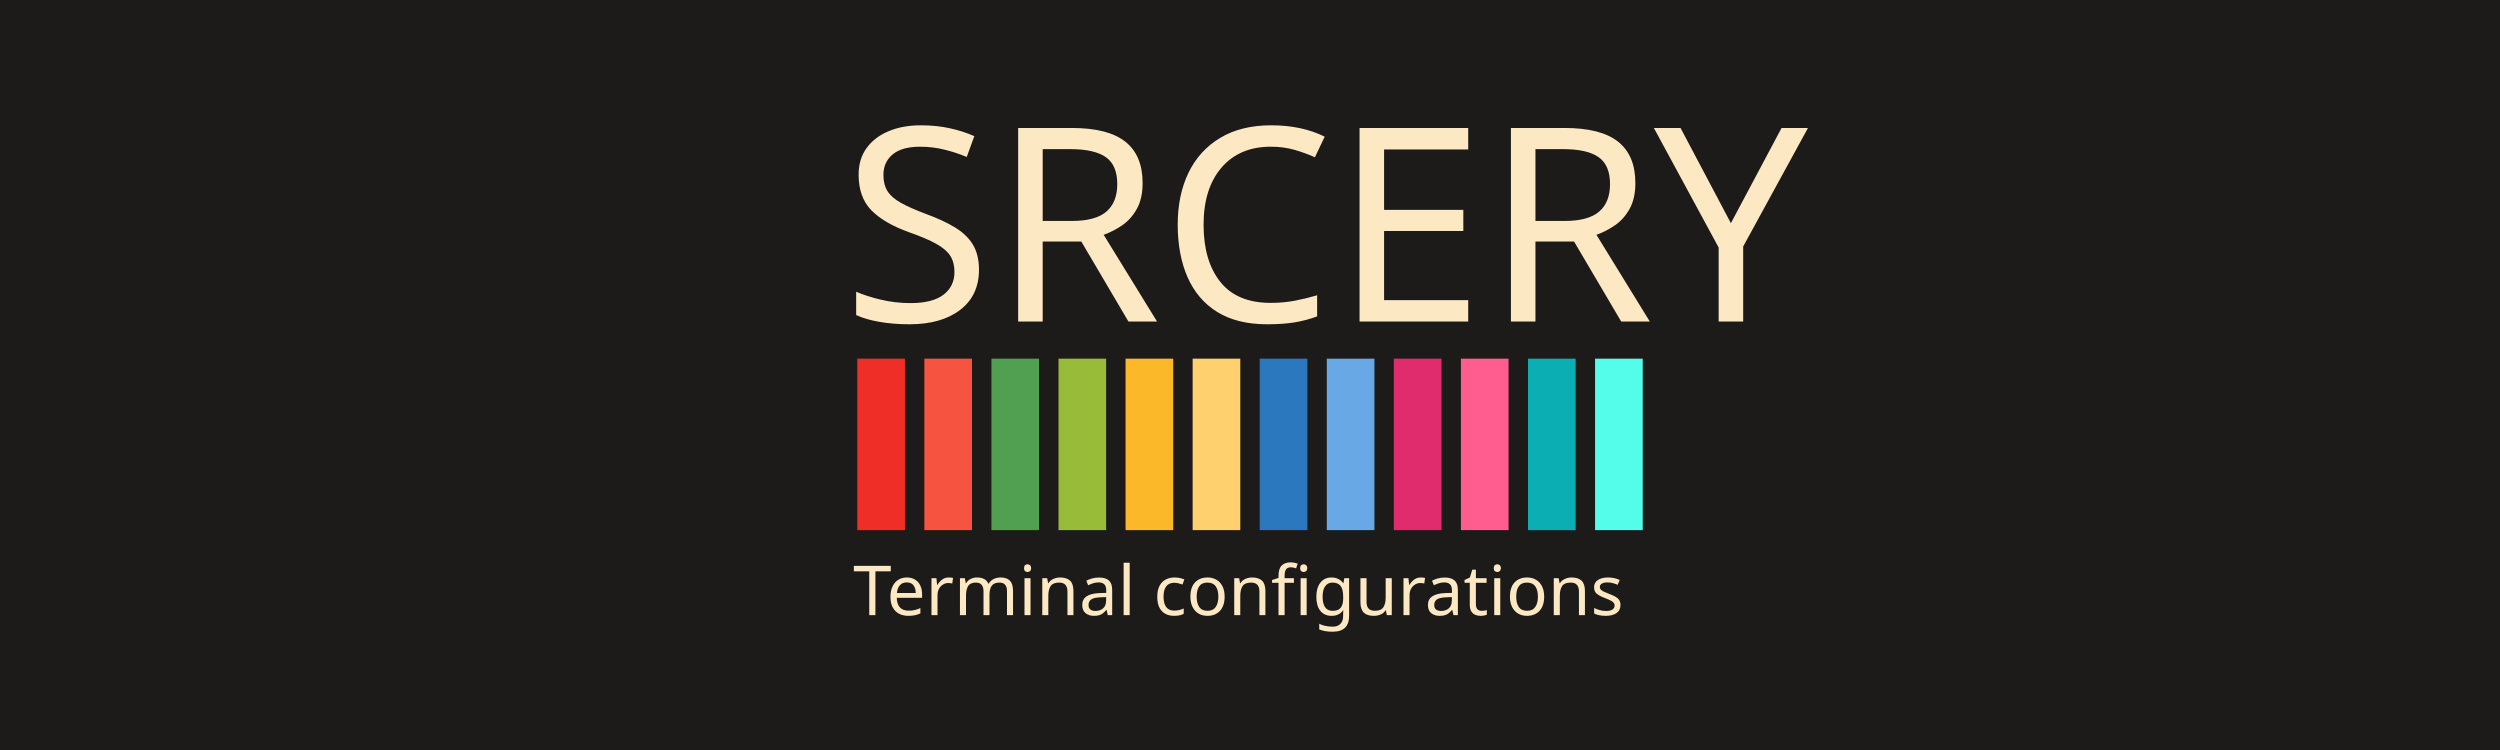
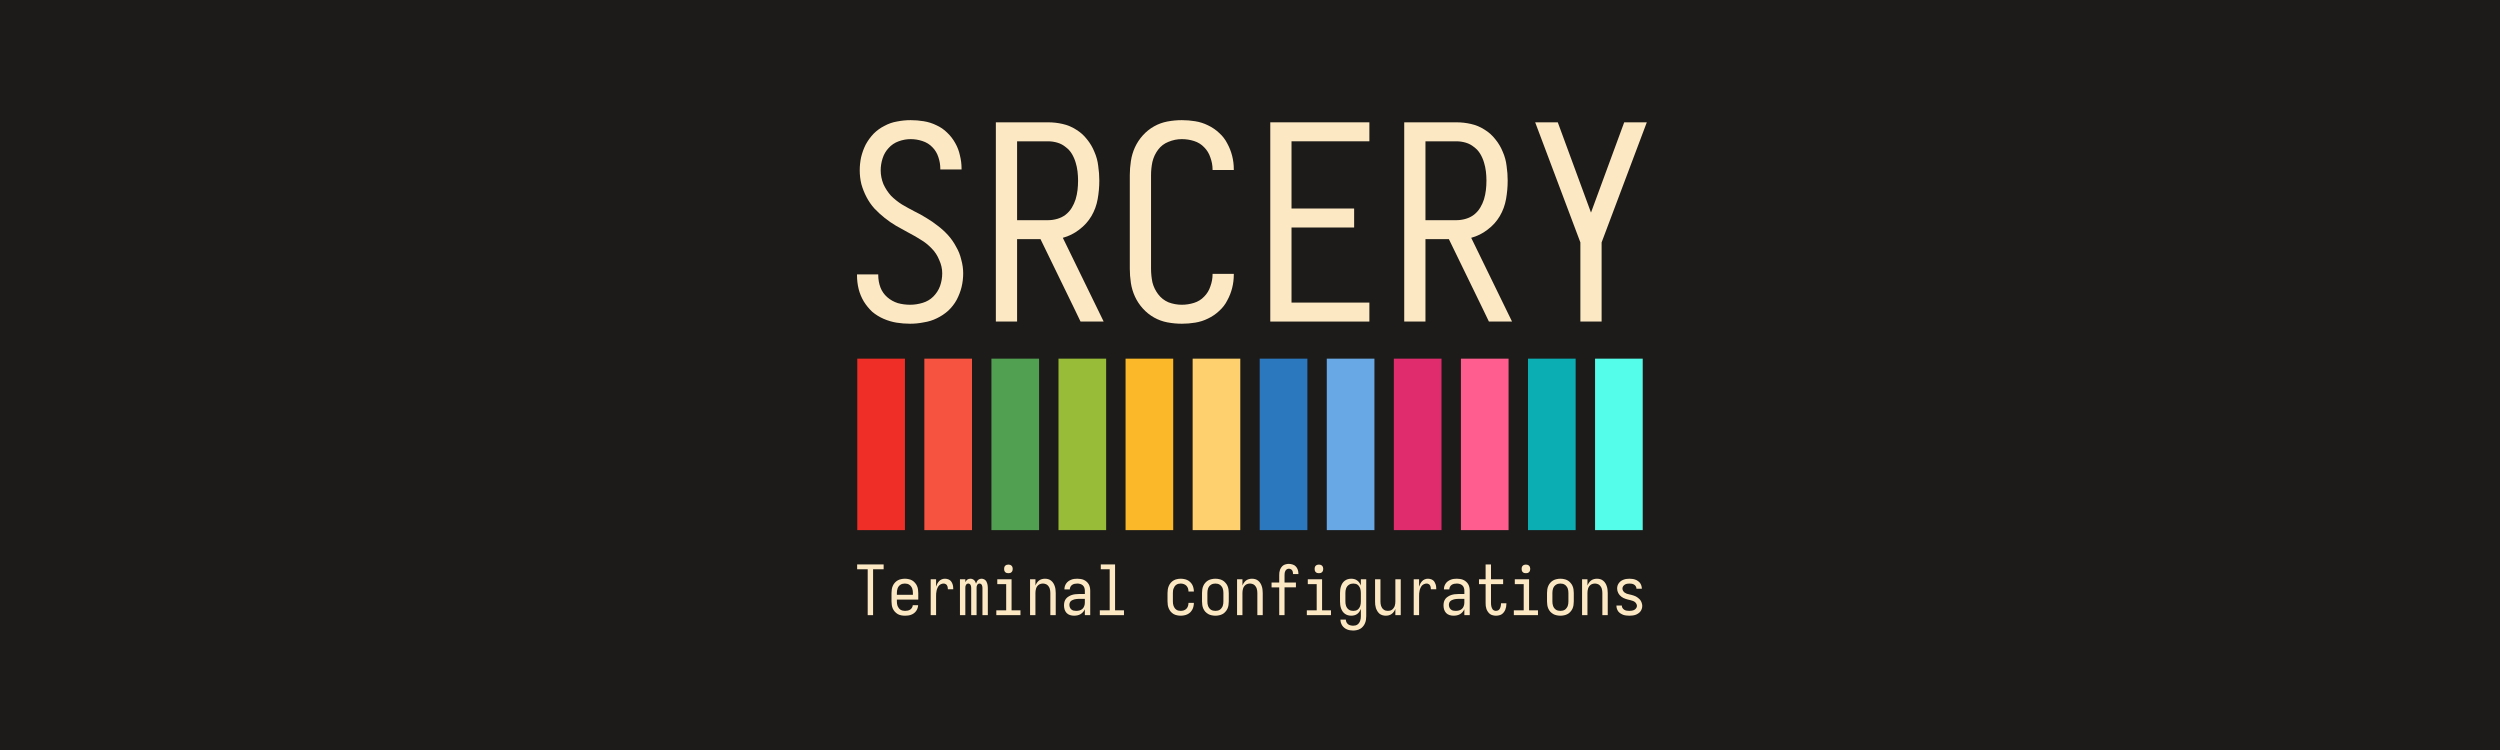
- <svg xmlns="http://www.w3.org/2000/svg" id="svg8" version="1.1" viewBox="0 0 529.167 158.75" height="600" width="2000">
-   <defs id="defs2" />
-   <g transform="translate(230.8207,-37.80756)" style="display:inline" id="layer1" />
-   <g transform="translate(230.8207,-37.80756)" style="display:inline" id="layer3" />
-   <g transform="translate(230.8207,-37.80756)" style="display:inline" id="layer2">
-     <g id="g14765">
-       <rect style="display:inline;opacity:1;fill:#1c1b19;fill-opacity:1;fill-rule:evenodd;stroke:none;stroke-width:1.874;stroke-linecap:round;stroke-miterlimit:10;stroke-dasharray:none;stroke-dashoffset:0;stroke-opacity:1" id="rect14607" width="529.167" height="158.75" x="-230.821" y="37.808" />
-       <g transform="matrix(0.7875465,0,0,0.7875465,-49.17058,35.25632)" id="g2187">
-         <text transform="scale(1.002161,0.9978436)" id="text14478" y="89.858" x="-4.26" style="font-style:normal;font-weight:normal;font-size:26.62px;line-height:38.028px;font-family:sans-serif;letter-spacing:0px;word-spacing:0px;display:inline;fill:#fce8c3;fill-opacity:1;stroke:none;stroke-width:1.521px;stroke-linecap:butt;stroke-linejoin:miter;stroke-opacity:1" xml:space="preserve">
-           <tspan style="font-style:normal;font-variant:normal;font-weight:normal;font-stretch:normal;font-size:73.014px;font-family:Iosevka;-inkscape-font-specification:Iosevka;fill:#fce8c3;stroke-width:1.521px" y="89.858" x="-4.26" id="tspan14476">SRCERY</tspan>
-         </text>
-         <g id="g2168">
-           <path style="opacity:1;fill:#ef2f27;fill-opacity:1;fill-rule:evenodd;stroke:none;stroke-width:0.81;stroke-linecap:round;stroke-miterlimit:10;stroke-dasharray:none;stroke-dashoffset:0;stroke-opacity:1" d="M -0.245,99.635 H 12.564 V 145.718 H -0.245 Z" id="rect14481" />
-           <rect y="99.635" x="17.782" height="46.083" width="12.808" id="rect14487" style="opacity:1;fill:#f75341;fill-opacity:1;fill-rule:evenodd;stroke:none;stroke-width:0.81;stroke-linecap:round;stroke-miterlimit:10;stroke-dasharray:none;stroke-dashoffset:0;stroke-opacity:1" />
-           <rect style="opacity:1;fill:#519f50;fill-opacity:1;fill-rule:evenodd;stroke:none;stroke-width:0.81;stroke-linecap:round;stroke-miterlimit:10;stroke-dasharray:none;stroke-dashoffset:0;stroke-opacity:1" id="rect14489" width="12.808" height="46.083" x="35.809" y="99.635" />
-           <rect y="99.635" x="53.835" height="46.083" width="12.808" id="rect14491" style="opacity:1;fill:#98bc37;fill-opacity:1;fill-rule:evenodd;stroke:none;stroke-width:0.81;stroke-linecap:round;stroke-miterlimit:10;stroke-dasharray:none;stroke-dashoffset:0;stroke-opacity:1" />
-           <rect style="opacity:1;fill:#fbb829;fill-opacity:1;fill-rule:evenodd;stroke:none;stroke-width:0.81;stroke-linecap:round;stroke-miterlimit:10;stroke-dasharray:none;stroke-dashoffset:0;stroke-opacity:1" id="rect14493" width="12.808" height="46.083" x="71.862" y="99.635" />
-           <rect y="99.635" x="89.889" height="46.083" width="12.808" id="rect14495" style="opacity:1;fill:#fed06e;fill-opacity:1;fill-rule:evenodd;stroke:none;stroke-width:0.81;stroke-linecap:round;stroke-miterlimit:10;stroke-dasharray:none;stroke-dashoffset:0;stroke-opacity:1" />
-           <rect style="opacity:1;fill:#2c78bf;fill-opacity:1;fill-rule:evenodd;stroke:none;stroke-width:0.81;stroke-linecap:round;stroke-miterlimit:10;stroke-dasharray:none;stroke-dashoffset:0;stroke-opacity:1" id="rect14497" width="12.808" height="46.083" x="107.915" y="99.635" />
-           <rect y="99.635" x="125.942" height="46.083" width="12.808" id="rect14499" style="opacity:1;fill:#68a8e4;fill-opacity:1;fill-rule:evenodd;stroke:none;stroke-width:0.81;stroke-linecap:round;stroke-miterlimit:10;stroke-dasharray:none;stroke-dashoffset:0;stroke-opacity:1" />
-           <rect style="opacity:1;fill:#e02c6d;fill-opacity:1;fill-rule:evenodd;stroke:none;stroke-width:0.81;stroke-linecap:round;stroke-miterlimit:10;stroke-dasharray:none;stroke-dashoffset:0;stroke-opacity:1" id="rect14501" width="12.808" height="46.083" x="143.968" y="99.635" />
-           <rect y="99.635" x="161.995" height="46.083" width="12.808" id="rect14503" style="opacity:1;fill:#ff5c8f;fill-opacity:1;fill-rule:evenodd;stroke:none;stroke-width:0.81;stroke-linecap:round;stroke-miterlimit:10;stroke-dasharray:none;stroke-dashoffset:0;stroke-opacity:1" />
-           <rect style="opacity:1;fill:#0aaeb3;fill-opacity:1;fill-rule:evenodd;stroke:none;stroke-width:0.81;stroke-linecap:round;stroke-miterlimit:10;stroke-dasharray:none;stroke-dashoffset:0;stroke-opacity:1" id="rect14505" width="12.808" height="46.083" x="180.022" y="99.635" />
-           <rect y="99.635" x="198.048" height="46.083" width="12.808" id="rect14507" style="opacity:1;fill:#53fde9;fill-opacity:1;fill-rule:evenodd;stroke:none;stroke-width:0.81;stroke-linecap:round;stroke-miterlimit:10;stroke-dasharray:none;stroke-dashoffset:0;stroke-opacity:1" />
-         </g>
-         <text xml:space="preserve" style="font-style:normal;font-variant:normal;font-weight:normal;font-stretch:normal;font-size:4.347px;line-height:6.209px;font-family:'DejaVu Sans';-inkscape-font-specification:'DejaVu Sans';letter-spacing:0px;word-spacing:0px;fill:#000000;fill-opacity:1;stroke:none;stroke-width:0.248px;stroke-linecap:butt;stroke-linejoin:miter;stroke-opacity:1" x="-1.357" y="168.572" id="text2123">
-           <tspan id="tspan2121" x="-1.357" y="168.572" style="font-style:normal;font-variant:normal;font-weight:normal;font-stretch:normal;font-size:18.545px;font-family:'Iosevka Term';-inkscape-font-specification:'Iosevka Term';fill:#fce8c3;stroke-width:0.248px">Terminal configurations</tspan>
-         </text>
+ <svg xmlns="http://www.w3.org/2000/svg" height="600" viewBox="0 0 529.167 158.75" width="2000">
+   <g>
+     <path d="m0 0h529.167v158.75h-529.167z" fill="#1c1b19" fill-rule="evenodd" />
+     <g transform="matrix(.7875465 0 0 .7875465 181.6501 -2.551245)">
+       <g fill="#fce8c3" stroke-width="1.521" transform="scale(1.002161 .9978436)">
+         <path d="m13.921 90.442q-1.825 0-3.651-.292-1.752-.292-3.432-1.022-1.679-.73-3.067-1.898-1.314-1.241-2.263-2.775-.949-1.606-1.387-3.359-.438-1.825-.438-3.651v-.292h5.695v.219q0 1.679.584 3.286.584 1.533 1.825 2.629 1.241 1.095 2.848 1.606 1.606.438 3.286.438 1.679 0 3.359-.511 1.679-.511 2.848-1.679 1.241-1.241 1.825-2.848.584-1.679.584-3.432 0-1.825-.803-3.578-.73-1.825-2.044-3.14-1.314-1.387-2.921-2.336-1.606-1.022-3.286-1.898-1.606-.876-3.286-1.825-1.606-.949-3.067-2.117-1.46-1.168-2.775-2.555-1.241-1.387-2.117-3.067-.876-1.679-1.387-3.505-.438-1.825-.438-3.724 0-1.752.365-3.505.438-1.825 1.241-3.432.876-1.606 2.117-2.921 1.314-1.314 2.921-2.117 1.606-.876 3.359-1.168 1.825-.365 3.651-.365 1.752 0 3.505.292 1.825.292 3.432 1.095 1.606.73 2.848 1.971 1.314 1.241 2.19 2.848.876 1.533 1.241 3.286.438 1.752.438 3.505v.292h-5.695v-.219q0-1.533-.511-3.067-.511-1.606-1.606-2.702-1.095-1.168-2.702-1.679-1.533-.511-3.14-.511-1.606 0-3.213.584-1.606.584-2.702 1.825-1.095 1.168-1.606 2.775-.511 1.606-.511 3.213 0 1.898.73 3.724.803 1.752 2.044 3.14 1.314 1.314 2.921 2.336 1.606.949 3.286 1.825 1.679.803 3.286 1.825 1.606.949 3.067 2.117 1.533 1.168 2.775 2.555 1.241 1.387 2.117 3.067.949 1.606 1.387 3.505.511 1.825.511 3.651 0 1.898-.438 3.724-.438 1.752-1.314 3.432-.876 1.606-2.263 2.921-1.387 1.241-3.067 2.044-1.606.803-3.505 1.095-1.825.365-3.651.365z" />
+         <path d="m36.92 89.858v-53.665h14.019q1.971 0 3.87.438 1.971.438 3.651 1.533 1.679 1.022 2.921 2.629 1.241 1.533 1.971 3.359.803 1.825 1.022 3.797.292 1.971.292 3.943 0 2.482-.438 4.965-.438 2.482-1.679 4.6-1.241 2.117-3.286 3.651-1.971 1.533-4.381 2.19l10.952 22.561h-6.206l-1.606-3.359-9.127-18.838h-6.279v22.196zm14.019-27.307q1.241 0 2.482-.365 1.241-.365 2.19-1.095 1.022-.803 1.679-1.898.657-1.095 1.022-2.263.365-1.241.511-2.482.146-1.241.146-2.555 0-1.241-.146-2.482-.146-1.241-.511-2.409-.365-1.241-1.022-2.336-.657-1.095-1.679-1.825-.949-.803-2.19-1.168-1.241-.365-2.482-.365h-8.324v21.247z" />
+         <path d="m86.789 90.442q-1.898 0-3.87-.365-1.898-.365-3.578-1.314-1.679-.949-2.994-2.409-1.314-1.46-2.117-3.213-.803-1.752-1.095-3.651-.292-1.971-.292-3.87v-25.19q0-1.898.292-3.797.292-1.971 1.095-3.724.803-1.752 2.117-3.213 1.314-1.46 2.994-2.409 1.679-.949 3.578-1.314 1.971-.365 3.87-.365 1.825 0 3.578.292 1.825.292 3.432 1.095 1.679.803 2.994 2.044 1.387 1.241 2.19 2.848.876 1.606 1.314 3.359.438 1.752.438 3.578v.219h-5.695v-.146q0-1.606-.584-3.213-.511-1.606-1.679-2.775-1.095-1.168-2.702-1.679-1.606-.511-3.286-.511-1.825 0-3.578.73-1.679.657-2.775 2.117-1.095 1.46-1.533 3.286-.365 1.752-.365 3.578v25.19q0 1.825.365 3.651.438 1.752 1.533 3.213 1.095 1.46 2.775 2.19 1.752.657 3.578.657 1.679 0 3.286-.511 1.606-.511 2.702-1.679 1.168-1.168 1.679-2.775.584-1.606.584-3.213v-.146h5.695v.219q0 1.825-.438 3.578-.438 1.752-1.314 3.359-.803 1.606-2.19 2.848-1.314 1.241-2.994 2.044-1.606.803-3.432 1.095-1.752.292-3.578.292z" />
+         <path d="m110.518 89.858v-53.665h26.577v5.111h-20.882v18.107h16.793v5.111h-16.793v20.225h20.882v5.111z" />
+         <path d="m146.441 89.858v-53.665h14.019q1.971 0 3.87.438 1.971.438 3.651 1.533 1.679 1.022 2.921 2.629 1.241 1.533 1.971 3.359.803 1.825 1.022 3.797.292 1.971.292 3.943 0 2.482-.438 4.965-.438 2.482-1.679 4.6-1.241 2.117-3.286 3.651-1.971 1.533-4.381 2.19l10.952 22.561h-6.206l-1.606-3.359-9.127-18.838h-6.279v22.196zm14.019-27.307q1.241 0 2.482-.365 1.241-.365 2.19-1.095 1.022-.803 1.679-1.898.657-1.095 1.022-2.263.365-1.241.511-2.482.146-1.241.146-2.555 0-1.241-.146-2.482-.146-1.241-.511-2.409-.365-1.241-1.022-2.336-.657-1.095-1.679-1.825-.949-.803-2.19-1.168-1.241-.365-2.482-.365h-8.324v21.247z" />
+         <path d="m193.681 89.858v-21.32l-12.12-32.345h6.06l8.908 24.314 8.908-24.314h6.06l-12.12 32.345v21.32z" />
+       </g>
+       <g fill-rule="evenodd">
+         <path d="m-.245 99.635h12.808v46.083h-12.808z" fill="#ef2f27" />
+         <path d="m17.782 99.635h12.808v46.083h-12.808z" fill="#f75341" />
+         <path d="m35.809 99.635h12.808v46.083h-12.808z" fill="#519f50" />
+         <path d="m53.835 99.635h12.808v46.083h-12.808z" fill="#98bc37" />
+         <path d="m71.862 99.635h12.808v46.083h-12.808z" fill="#fbb829" />
+         <path d="m89.889 99.635h12.808v46.083h-12.808z" fill="#fed06e" />
+         <path d="m107.915 99.635h12.808v46.083h-12.808z" fill="#2c78bf" />
+         <path d="m125.942 99.635h12.808v46.083h-12.808z" fill="#68a8e4" />
+         <path d="m143.968 99.635h12.808v46.083h-12.808z" fill="#e02c6d" />
+         <path d="m161.995 99.635h12.808v46.083h-12.808z" fill="#ff5c8f" />
+         <path d="m180.022 99.635h12.808v46.083h-12.808z" fill="#0aaeb3" />
+         <path d="m198.048 99.635h12.808v46.083h-12.808z" fill="#53fde9" />
+       </g>
+       <g fill="#fce8c3" stroke-width=".248">
+         <path d="m2.556 168.572v-12.333h-2.837v-1.298h7.121v1.298h-2.837v12.333z" />
+         <path d="m12.589 168.721q-.501 0-1.001-.093-.501-.093-.946-.334-.427-.26-.779-.631-.334-.389-.556-.835-.204-.464-.278-.964-.074-.501-.074-1.001v-2.225q0-.501.074-1.001.074-.501.278-.946.204-.464.538-.835.352-.389.779-.631.427-.241.927-.334.501-.111 1.001-.111.501 0 1.001.111.501.093.927.334.427.241.76.631.352.371.556.835.204.445.278.946.074.501.074 1.001v1.762h-5.749v.464q0 .315.037.631.037.315.148.612.13.297.315.556.204.26.464.445.278.167.593.241.315.074.631.074.352 0 .705-.074.371-.074.668-.26.297-.185.482-.501.204-.315.223-.686h1.447q-.019.427-.167.835-.13.389-.389.742-.241.334-.593.593-.334.241-.723.389-.389.148-.816.204-.427.056-.835.056zm2.114-5.619v-.464q0-.315-.037-.631-.037-.315-.148-.612-.111-.297-.315-.556-.185-.26-.445-.427-.26-.185-.575-.26-.315-.074-.631-.074-.315 0-.631.074-.315.074-.575.26-.26.167-.464.427-.185.26-.297.556-.111.297-.148.612-.037.315-.037.631v.464z" />
+         <path d="m19.488 168.572v-9.644h1.447v2.003q.13-.408.315-.797.204-.389.501-.705.297-.315.705-.482.408-.167.835-.167.352 0 .686.093.352.074.631.278.278.185.464.482.185.297.297.631.111.315.148.668.037.334.037.686h-1.447q0-.278-.056-.538-.037-.278-.185-.519-.13-.241-.389-.352-.241-.13-.519-.13-.371 0-.723.167-.334.148-.575.427-.223.278-.371.631-.148.334-.223.705-.074.352-.111.723-.019.371-.019.723v5.119z" />
+         <path d="m27.351 168.572v-9.644h1.447v.779q.093-.204.223-.371.13-.185.297-.315.185-.13.389-.185.223-.056.445-.056.278 0 .538.093.26.093.445.278.204.185.334.427.13.241.204.519.074-.26.204-.501.13-.26.315-.445.185-.185.445-.278.26-.093.538-.093.278 0 .538.111.278.093.482.297.204.185.315.445.13.26.204.538.074.26.093.538.037.278.037.556v7.307h-1.447v-7.307q0-.204-.037-.389-.019-.204-.111-.389-.093-.185-.278-.297-.167-.111-.371-.111-.185 0-.371.111-.167.111-.26.297-.093.185-.13.389-.019.185-.019.389v7.307h-1.447v-7.307q0-.204-.037-.389-.019-.204-.111-.389-.093-.185-.278-.297-.167-.111-.352-.111-.204 0-.389.111-.167.111-.26.297-.093.185-.13.389-.019.185-.019.389v7.307z" />
+         <path d="m37.124 168.572v-1.298h2.652v-7.047h-2.392v-1.298h3.839v8.345h2.392v1.298zm3.245-11.276q-.241 0-.464-.056-.223-.074-.389-.241-.167-.167-.241-.389-.056-.223-.056-.464 0-.241.056-.464.074-.223.241-.389.167-.167.389-.241.223-.074.464-.074.241 0 .464.074.223.074.389.241.167.167.241.389.074.223.074.464 0 .241-.074.464-.074.223-.241.389-.167.167-.389.241-.223.056-.464.056z" />
+         <path d="m46.193 168.572v-9.644h1.447v1.688q.148-.389.389-.742.241-.352.575-.612.352-.26.76-.371.427-.111.835-.111.464 0 .909.13.445.13.779.427.352.278.593.686.241.389.371.835.148.427.185.89.056.445.056.89v5.935h-1.447v-5.935q0-.315-.037-.612-.037-.315-.13-.593-.093-.297-.278-.556-.167-.26-.408-.445-.241-.185-.538-.26-.297-.093-.612-.093-.315 0-.612.093-.297.074-.538.26-.241.185-.427.445-.167.26-.26.556-.093.278-.13.593-.037.297-.037.612v5.935z" />
+         <path d="m58.025 168.721q-.556 0-1.094-.167-.538-.167-.927-.575-.371-.408-.538-.946-.148-.538-.148-1.076 0-.482.111-.946.13-.464.408-.835.297-.371.705-.612.408-.26.853-.408.464-.148.927-.204.464-.056.946-.056h1.651v-.909q0-.389-.13-.779-.13-.389-.427-.649-.297-.26-.686-.371-.389-.111-.779-.111-.371 0-.742.074-.352.074-.649.278-.297.204-.464.538-.167.334-.167.686h-1.447q0-.427.111-.835.13-.408.371-.76.241-.352.575-.593.352-.26.742-.408.389-.167.816-.223.427-.056.853-.056.445 0 .89.074.445.056.853.241.408.185.742.482.352.297.575.686.223.389.315.835.093.445.093.89v6.584h-1.447v-1.595q-.167.408-.482.76-.297.334-.686.575-.389.223-.835.315-.445.093-.89.093zm.556-1.298q.445 0 .89-.111.464-.13.797-.427.334-.315.482-.742.167-.445.167-.909v-1.039h-1.651q-.278 0-.575.037-.278.018-.556.093-.26.056-.519.185-.26.111-.464.297-.204.185-.297.464-.093.26-.093.538 0 .334.13.668.13.334.389.556.26.223.593.315.352.074.705.074z" />
+         <path d="m64.942 168.572v-1.298h2.652v-11.035h-2.392v-1.298h3.839v12.333h2.392v1.298z" />
+         <path d="m86.678 168.721q-.482 0-.983-.111-.501-.093-.927-.334-.427-.26-.76-.631-.315-.389-.519-.835-.204-.464-.278-.946-.074-.501-.074-1.001v-2.225q0-.501.074-.983.074-.501.278-.946.204-.464.519-.835.334-.389.76-.631.427-.26.927-.352.501-.111.983-.111.464 0 .927.093.464.074.872.278.427.204.76.538.334.315.556.723.223.408.315.872.111.445.111.909v.037h-1.447v-.019q0-.427-.13-.835-.13-.408-.427-.705-.297-.315-.705-.445-.408-.148-.835-.148-.315 0-.631.074-.297.074-.556.26-.26.185-.445.445-.167.26-.278.556-.111.278-.148.593-.037.315-.037.631v2.225q0 .315.037.631.037.315.148.612.111.278.278.538.185.26.445.445.26.185.556.26.315.074.631.074.427 0 .835-.13.408-.148.705-.445.297-.315.427-.723.13-.408.13-.835v-.019h1.447v.037q0 .464-.111.927-.093.445-.315.853-.223.408-.556.742-.334.315-.76.519-.408.204-.872.278-.464.093-.927.093z" />
+         <path d="m96.006 168.721q-.501 0-1.001-.111-.501-.093-.927-.334-.427-.241-.779-.612-.334-.389-.538-.835-.204-.464-.278-.964-.074-.501-.074-1.001v-2.225q0-.501.074-1.001.074-.501.278-.946.204-.464.538-.835.352-.389.779-.631.427-.241.927-.334.501-.111 1.001-.111.501 0 1.001.111.501.093.927.334.427.241.76.631.352.371.556.835.204.445.278.946.074.501.074 1.001v2.225q0 .501-.074 1.001-.074.501-.278.964-.204.445-.556.835-.334.371-.76.612-.427.241-.927.334-.501.111-1.001.111zm0-1.298q.315 0 .631-.074.315-.074.575-.241.26-.185.445-.445.204-.26.315-.556.111-.297.148-.612.037-.315.037-.631v-2.225q0-.315-.037-.631-.037-.315-.148-.612-.111-.297-.315-.556-.185-.26-.445-.427-.26-.185-.575-.26-.315-.074-.631-.074-.315 0-.631.074-.315.074-.575.26-.26.167-.464.427-.185.26-.297.556-.111.297-.148.612-.037.315-.037.631v2.225q0 .315.037.631.037.315.148.612.111.297.297.556.204.26.464.445.26.167.575.241.315.074.631.074z" />
+         <path d="m101.829 168.572v-9.644h1.447v1.688q.148-.389.389-.742.241-.352.575-.612.352-.26.76-.371.427-.111.835-.111.464 0 .909.13.445.13.779.427.352.278.593.686.241.389.371.835.148.427.185.89.056.445.056.89v5.935h-1.447v-5.935q0-.315-.037-.612-.037-.315-.13-.593-.093-.297-.278-.556-.167-.26-.408-.445-.241-.185-.538-.26-.297-.093-.612-.093-.315 0-.612.093-.297.074-.538.26-.241.185-.427.445-.167.26-.26.556-.093.278-.13.593-.037.297-.037.612v5.935z" />
+         <path d="m113.16 168.572v-7.455h-2.059v-1.317h2.059v-1.966q0-.371.037-.742.056-.389.185-.742.148-.352.371-.668.223-.315.538-.519.334-.204.705-.278.371-.093.742-.093.519 0 1.02.167.519.148.872.538.352.371.519.872.167.501.167 1.02v.148h-1.447v-.074q0-.26-.056-.501-.056-.26-.204-.464-.148-.204-.389-.297-.223-.111-.482-.111-.297 0-.556.167-.241.167-.371.427-.13.26-.185.556-.037.297-.037.593v1.966h3.06v1.298h-3.06v7.474z" />
+         <path d="m120.579 168.572v-1.298h2.652v-7.047h-2.392v-1.298h3.839v8.345h2.392v1.298zm3.245-11.276q-.241 0-.464-.056-.223-.074-.389-.241-.167-.167-.241-.389-.056-.223-.056-.464 0-.241.056-.464.074-.223.241-.389.167-.167.389-.241.223-.074.464-.074.241 0 .464.074.223.074.389.241.167.167.241.389.074.223.074.464 0 .241-.074.464-.074.223-.241.389-.167.167-.389.241-.223.056-.464.056z" />
+         <path d="m133.041 172.708q-.427 0-.853-.074-.408-.056-.797-.223-.389-.148-.723-.427-.334-.26-.575-.612-.223-.352-.352-.76-.111-.408-.13-.835h1.447q.018.371.167.686.167.334.445.556.297.223.649.297.352.093.723.093.315 0 .612-.074.315-.074.556-.26.26-.185.427-.445.185-.26.278-.556.111-.297.148-.612.037-.297.037-.612v-1.966q-.148.389-.389.76-.241.352-.593.612-.334.241-.76.352-.408.111-.835.111-.464 0-.927-.13-.445-.13-.816-.408-.371-.278-.631-.668-.241-.389-.389-.816-.148-.445-.204-.909-.056-.464-.056-.927v-2.225q0-.464.056-.927.056-.464.204-.89.148-.445.389-.835.26-.389.631-.668.371-.278.816-.408.464-.13.927-.13.427 0 .835.111.427.111.76.371.352.241.593.612.241.352.389.742v-1.688h1.447v9.922q0 .501-.074.983-.074.501-.278.946-.185.464-.519.835-.315.389-.742.631-.427.26-.927.352-.482.111-.964.111zm.037-5.285q.315 0 .612-.074.315-.074.556-.26.241-.185.408-.445.185-.278.278-.556.093-.297.13-.593.037-.315.037-.631v-2.225q0-.315-.037-.612-.037-.315-.13-.593-.093-.297-.278-.556-.167-.278-.408-.464-.241-.185-.556-.26-.297-.074-.612-.074-.315 0-.631.074-.297.074-.556.26-.26.167-.464.427-.185.26-.297.556-.111.297-.148.612-.037.315-.037.631v2.225q0 .315.037.631.037.315.148.612.111.297.297.556.204.26.464.445.26.167.556.241.315.074.631.074z" />
+         <path d="m141.813 168.721q-.464 0-.909-.13-.445-.13-.797-.408-.334-.297-.575-.686-.241-.408-.389-.835-.13-.445-.185-.89-.037-.464-.037-.909v-5.935h1.447v5.935q0 .315.037.631.037.297.13.593.093.278.26.538.185.26.427.445.241.185.538.278.297.074.612.074.315 0 .612-.074.297-.093.538-.278.241-.185.408-.445.185-.26.278-.538.093-.297.13-.593.037-.315.037-.631v-5.935h1.447v9.644h-1.447v-1.688q-.148.389-.389.742-.241.352-.593.612-.334.26-.76.371-.408.111-.816.111z" />
+         <path d="m149.305 168.572v-9.644h1.447v2.003q.13-.408.315-.797.204-.389.501-.705.297-.315.705-.482.408-.167.835-.167.352 0 .686.093.352.074.631.278.278.185.464.482.185.297.297.631.111.315.148.668.037.334.037.686h-1.447q0-.278-.056-.538-.037-.278-.185-.519-.13-.241-.389-.352-.241-.13-.519-.13-.371 0-.723.167-.334.148-.575.427-.223.278-.371.631-.148.334-.223.705-.074.352-.111.723-.018.371-.018.723v5.119z" />
+         <path d="m160.025 168.721q-.556 0-1.094-.167-.538-.167-.927-.575-.371-.408-.538-.946-.148-.538-.148-1.076 0-.482.111-.946.13-.464.408-.835.297-.371.705-.612.408-.26.853-.408.464-.148.927-.204.464-.056.946-.056h1.651v-.909q0-.389-.13-.779-.13-.389-.427-.649-.297-.26-.686-.371-.389-.111-.779-.111-.371 0-.742.074-.352.074-.649.278-.297.204-.464.538-.167.334-.167.686h-1.447q0-.427.111-.835.13-.408.371-.76.241-.352.575-.593.352-.26.742-.408.389-.167.816-.223.427-.056.853-.056.445 0 .89.074.445.056.853.241.408.185.742.482.352.297.575.686.223.389.315.835.093.445.093.89v6.584h-1.447v-1.595q-.167.408-.482.76-.297.334-.686.575-.389.223-.835.315-.445.093-.89.093zm.556-1.298q.445 0 .89-.111.464-.13.797-.427.334-.315.482-.742.167-.445.167-.909v-1.039h-1.651q-.278 0-.575.037-.278.018-.556.093-.26.056-.519.185-.26.111-.464.297-.204.185-.297.464-.093.26-.093.538 0 .334.13.668.13.334.389.556.26.223.593.315.352.074.705.074z" />
+         <path d="m171.412 168.721q-.408 0-.835-.111-.408-.093-.76-.334-.334-.26-.575-.612-.241-.352-.389-.742-.13-.408-.185-.816-.037-.427-.037-.853v-5.026h-1.78v-1.298h1.78v-3.987h1.447v3.987h3.264v1.298h-3.264v5.026q0 .241.018.482.019.241.074.482.056.223.148.445.093.223.241.408.167.167.389.26.241.093.464.093.223 0 .427-.074.223-.074.371-.223.167-.148.26-.334.111-.204.167-.408.074-.223.093-.445.037-.223.037-.445v-.111h1.447v.185q0 .408-.074.797-.074.389-.223.76-.148.352-.408.686-.241.315-.575.538-.334.204-.723.278-.389.093-.797.093z" />
+         <path d="m176.215 168.572v-1.298h2.652v-7.047h-2.392v-1.298h3.839v8.345h2.392v1.298zm3.245-11.276q-.241 0-.464-.056-.223-.074-.389-.241-.167-.167-.241-.389-.056-.223-.056-.464 0-.241.056-.464.074-.223.241-.389.167-.167.389-.241.223-.074.464-.074.241 0 .464.074.223.074.389.241.167.167.241.389.074.223.074.464 0 .241-.074.464-.074.223-.241.389-.167.167-.389.241-.223.056-.464.056z" />
+         <path d="m188.733 168.721q-.501 0-1.001-.111-.501-.093-.927-.334-.427-.241-.779-.612-.334-.389-.538-.835-.204-.464-.278-.964-.074-.501-.074-1.001v-2.225q0-.501.074-1.001.074-.501.278-.946.204-.464.538-.835.352-.389.779-.631.427-.241.927-.334.501-.111 1.001-.111.501 0 1.001.111.501.093.927.334.427.241.76.631.352.371.556.835.204.445.278.946.074.501.074 1.001v2.225q0 .501-.074 1.001-.074.501-.278.964-.204.445-.556.835-.334.371-.76.612-.427.241-.927.334-.501.111-1.001.111zm0-1.298q.315 0 .631-.074.315-.074.575-.241.26-.185.445-.445.204-.26.315-.556.111-.297.148-.612.037-.315.037-.631v-2.225q0-.315-.037-.631-.037-.315-.148-.612-.111-.297-.315-.556-.185-.26-.445-.427-.26-.185-.575-.26-.315-.074-.631-.074-.315 0-.631.074-.315.074-.575.26-.26.167-.464.427-.185.26-.297.556-.111.297-.148.612-.037.315-.037.631v2.225q0 .315.037.631.037.315.148.612.111.297.297.556.204.26.464.445.26.167.575.241.315.074.631.074z" />
+         <path d="m194.556 168.572v-9.644h1.447v1.688q.148-.389.389-.742.241-.352.575-.612.352-.26.76-.371.427-.111.835-.111.464 0 .909.13.445.13.779.427.352.278.593.686.241.389.371.835.148.427.185.89.056.445.056.89v5.935h-1.447v-5.935q0-.315-.037-.612-.037-.315-.13-.593-.093-.297-.278-.556-.167-.26-.408-.445-.241-.185-.538-.26-.297-.093-.612-.093-.315 0-.612.093-.297.074-.538.26-.241.185-.427.445-.167.26-.26.556-.093.278-.13.593-.037.297-.037.612v5.935z" />
+         <path d="m207.26 168.721q-.408 0-.816-.056-.408-.037-.797-.167-.389-.148-.742-.371-.352-.223-.612-.538-.241-.334-.371-.723-.13-.408-.13-.816v-.056h1.447v.019q0 .352.185.649.204.297.501.482.297.167.631.223.352.056.705.056.334 0 .668-.056.352-.056.649-.204.297-.167.501-.445.223-.297.223-.631 0-.334-.185-.612-.167-.297-.427-.482-.26-.185-.575-.278-.297-.111-.612-.185-.315-.074-.631-.148-.297-.074-.612-.185-.297-.111-.593-.241-.278-.148-.538-.334-.26-.204-.482-.445-.204-.241-.352-.519-.148-.297-.241-.612-.074-.315-.074-.631 0-.408.111-.779.13-.389.371-.705.241-.334.575-.556.334-.223.705-.352.371-.148.76-.185.408-.056.797-.056.408 0 .797.056.389.037.76.185.389.13.705.371.334.223.575.538.241.315.352.705.13.389.13.779v.056h-1.447v-.018q0-.334-.167-.612-.167-.297-.445-.464-.278-.185-.612-.241-.315-.056-.649-.056-.315 0-.649.056-.315.056-.593.223-.278.167-.464.445-.185.278-.185.612 0 .315.167.612.167.278.427.482.26.185.556.297.315.093.631.167.315.074.631.148.315.074.612.185.315.093.593.241.297.148.538.352.26.185.482.427.223.241.371.538.148.278.223.593.093.315.093.631 0 .408-.13.797-.13.389-.389.723-.26.315-.612.538-.334.223-.723.352-.389.13-.797.167-.408.056-.816.056z" />
      </g>
    </g>
  </g>
</svg>
